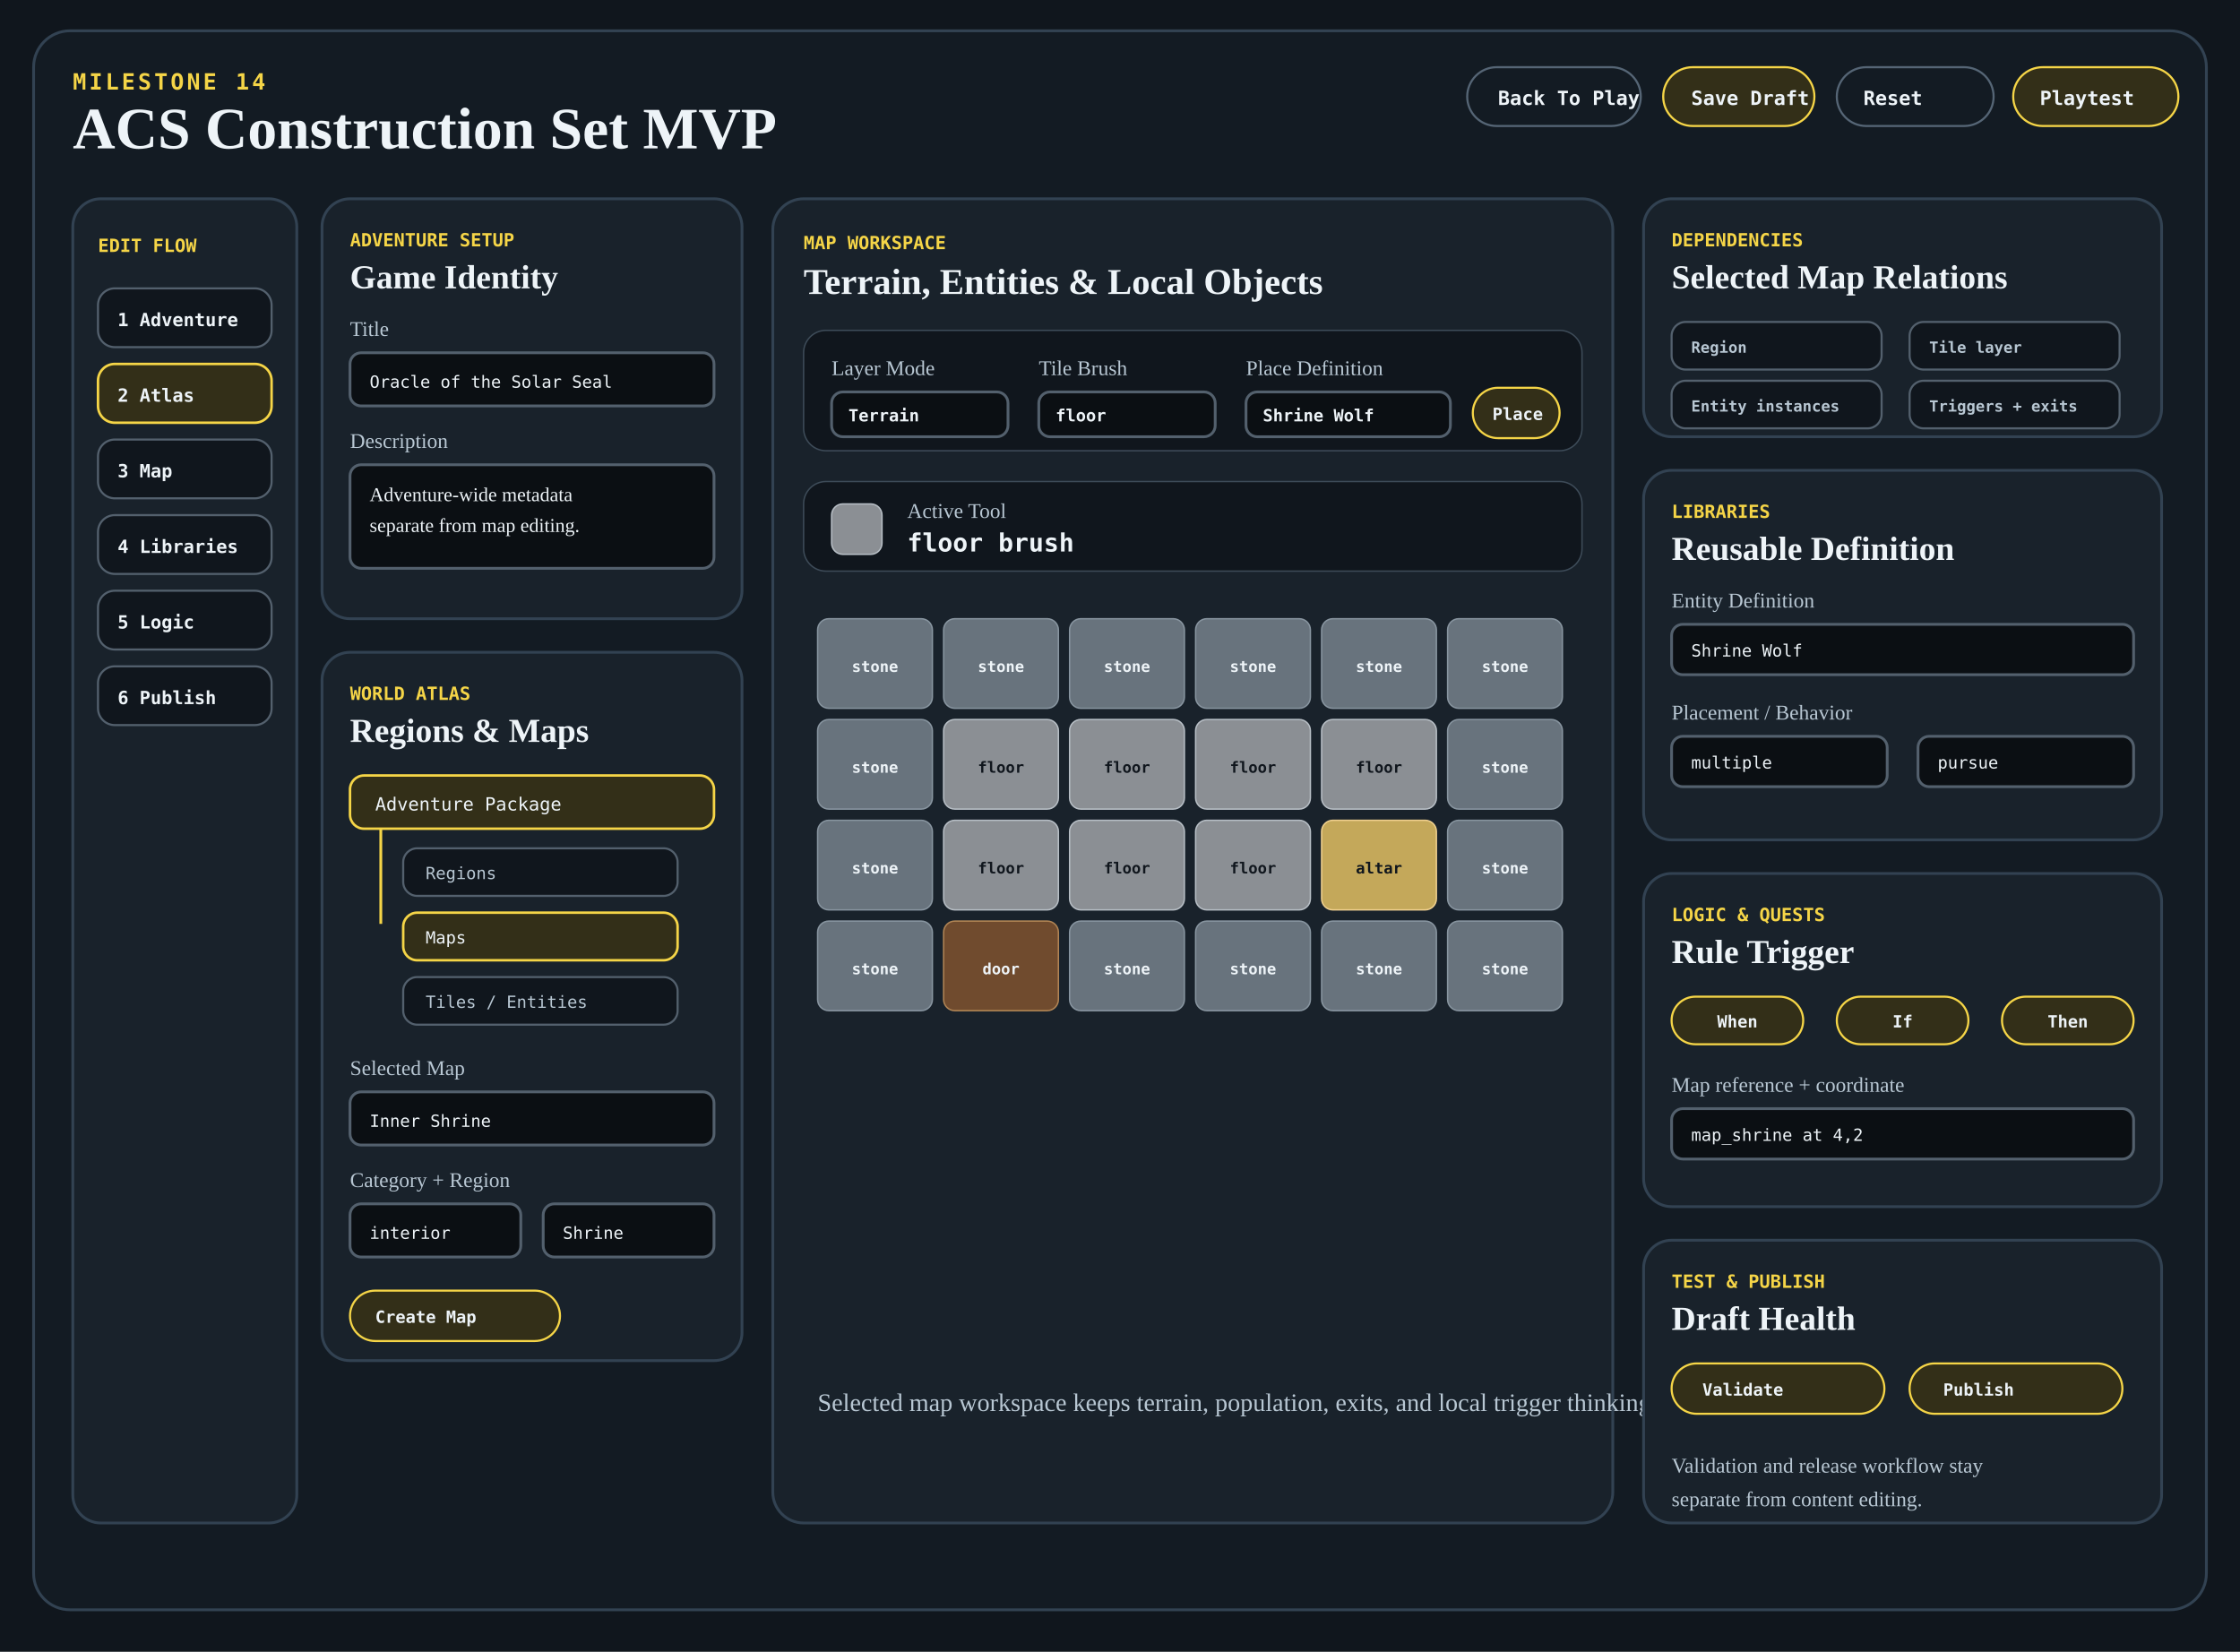
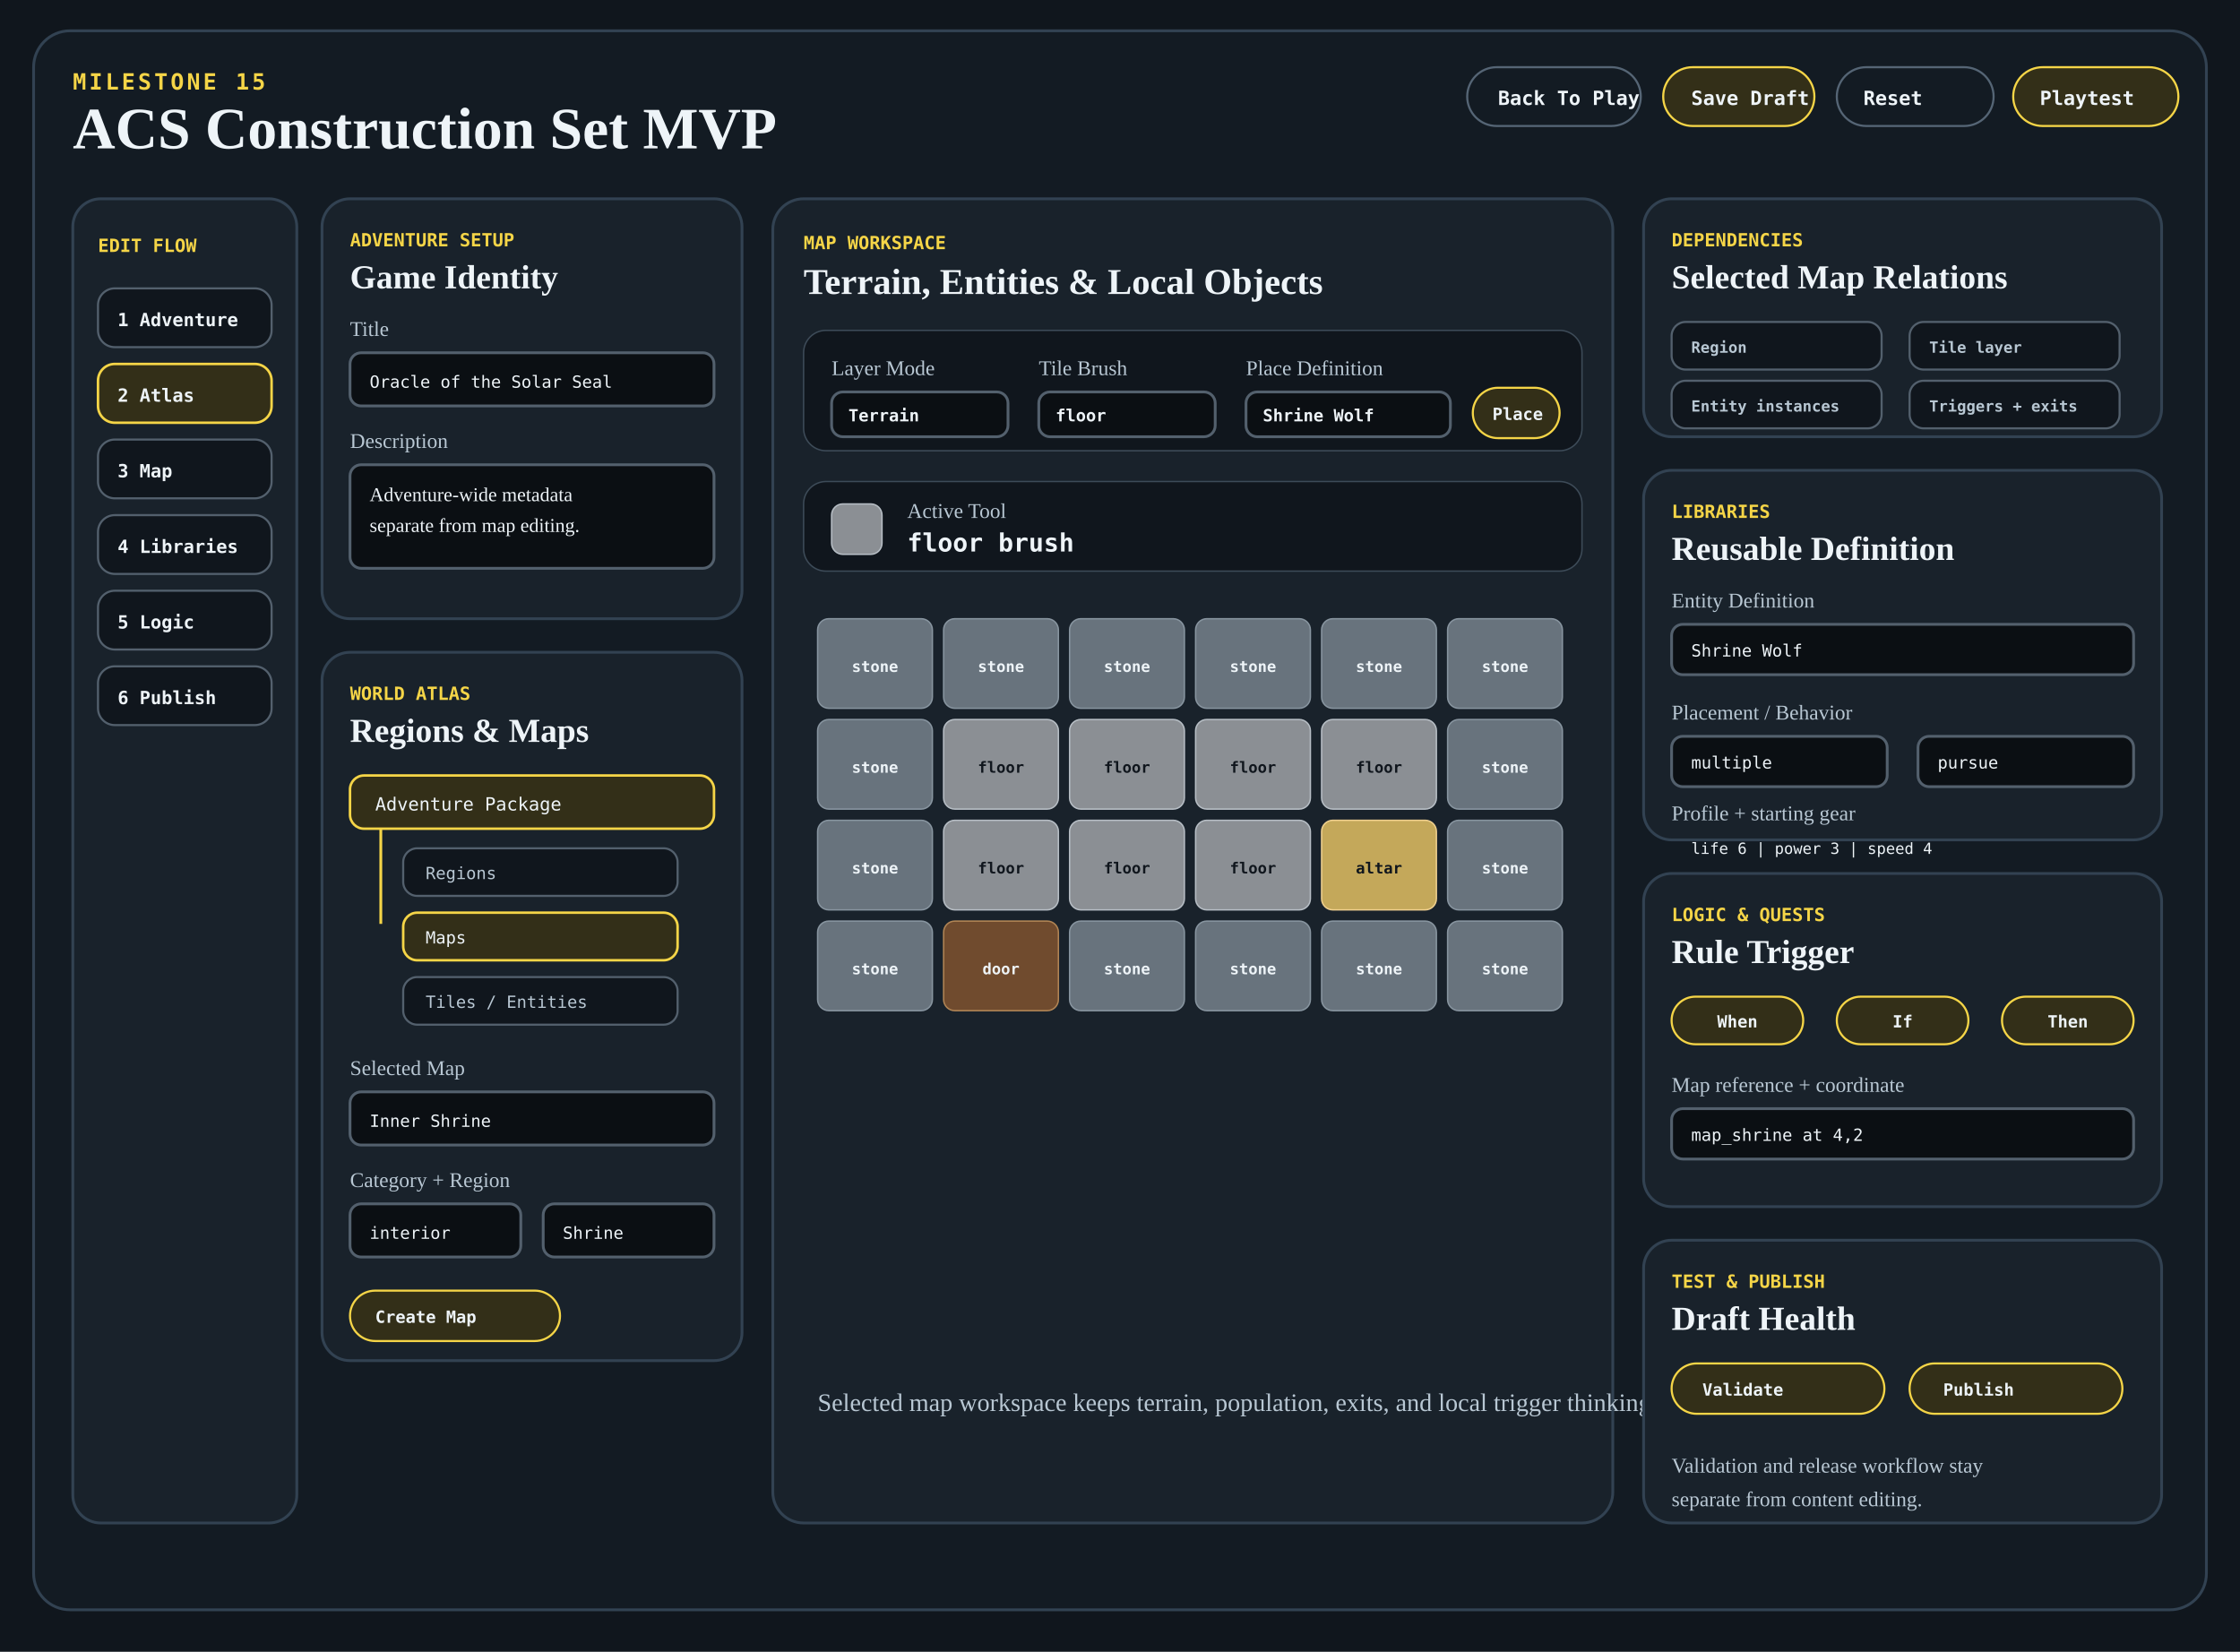
<svg xmlns="http://www.w3.org/2000/svg" width="1600" height="1180" viewBox="0 0 1600 1180">
  <defs>
    <style>
      .serif { font-family: Georgia, 'Times New Roman', serif; }
      .mono { font-family: 'Cascadia Mono', Consolas, monospace; }
      .muted { fill: #b8c7d3; }
      .text { fill: #eef4f8; }
      .gold { fill: #f5d547; }
      .panel { fill: #19222b; stroke: #324252; stroke-width: 2; }
      .field { fill: #0b0f13; stroke: #53606d; stroke-width: 2; }
      .button { fill: #332f18; stroke: #f5d547; stroke-width: 1.5; }
      .ghost { fill: none; stroke: #556575; stroke-width: 1.5; }
      .node { fill: #10161d; stroke: #53606d; stroke-width: 1.5; }
      .nodeActive { fill: #332f18; stroke: #f5d547; stroke-width: 1.8; }
      .cellText { font-family: 'Cascadia Mono', Consolas, monospace; font-size: 11px; font-weight: 700; }
    </style>
  </defs>
  <rect width="1600" height="1180" fill="#10161d" />
  <rect x="24" y="22" width="1552" height="1128" rx="26" fill="#131b23" stroke="#324252" stroke-width="2" />
-   <text x="52" y="64" class="mono gold" font-size="16" font-weight="700" letter-spacing="2">MILESTONE 14</text>
+   <text x="52" y="64" class="mono gold" font-size="16" font-weight="700" letter-spacing="2">MILESTONE 15</text>
  <text x="52" y="106" class="serif text" font-size="42" font-weight="700">ACS Construction Set MVP</text>
  <g class="mono" font-size="14" font-weight="700">
    <rect x="1048" y="48" width="124" height="42" rx="21" class="ghost" />
    <text x="1070" y="75" class="text">Back To Play</text>
    <rect x="1188" y="48" width="108" height="42" rx="21" class="button" />
    <text x="1208" y="75" class="text">Save Draft</text>
    <rect x="1312" y="48" width="112" height="42" rx="21" class="ghost" />
    <text x="1331" y="75" class="text">Reset</text>
    <rect x="1438" y="48" width="118" height="42" rx="21" class="button" />
    <text x="1457" y="75" class="text">Playtest</text>
  </g>
  <g transform="translate(52,142)">
    <rect x="0" y="0" width="160" height="946" rx="20" class="panel" />
    <text x="18" y="38" class="mono gold" font-size="13" font-weight="700">EDIT FLOW</text>
    <g class="mono" font-size="13" font-weight="700">
      <rect x="18" y="64" width="124" height="42" rx="12" class="node" />
      <text x="32" y="91" class="text">1 Adventure</text>
      <rect x="18" y="118" width="124" height="42" rx="12" class="nodeActive" />
      <text x="32" y="145" class="text">2 Atlas</text>
      <rect x="18" y="172" width="124" height="42" rx="12" class="node" />
      <text x="32" y="199" class="text">3 Map</text>
      <rect x="18" y="226" width="124" height="42" rx="12" class="node" />
      <text x="32" y="253" class="text">4 Libraries</text>
      <rect x="18" y="280" width="124" height="42" rx="12" class="node" />
      <text x="32" y="307" class="text">5 Logic</text>
      <rect x="18" y="334" width="124" height="42" rx="12" class="node" />
      <text x="32" y="361" class="text">6 Publish</text>
    </g>
  </g>
  <g transform="translate(230,142)">
    <rect x="0" y="0" width="300" height="300" rx="20" class="panel" />
    <text x="20" y="34" class="mono gold" font-size="13" font-weight="700">ADVENTURE SETUP</text>
    <text x="20" y="64" class="serif text" font-size="24" font-weight="700">Game Identity</text>
    <text x="20" y="98" class="serif muted" font-size="15">Title</text>
    <rect x="20" y="110" width="260" height="38" rx="8" class="field" />
    <text x="34" y="135" class="mono text" font-size="12">Oracle of the Solar Seal</text>
    <text x="20" y="178" class="serif muted" font-size="15">Description</text>
    <rect x="20" y="190" width="260" height="74" rx="8" class="field" />
    <text x="34" y="216" class="serif text" font-size="14">Adventure-wide metadata</text>
    <text x="34" y="238" class="serif text" font-size="14">separate from map editing.</text>
    <rect x="0" y="324" width="300" height="506" rx="20" class="panel" />
    <text x="20" y="358" class="mono gold" font-size="13" font-weight="700">WORLD ATLAS</text>
    <text x="20" y="388" class="serif text" font-size="24" font-weight="700">Regions &amp; Maps</text>
    <rect x="20" y="412" width="260" height="38" rx="10" class="nodeActive" />
    <text x="38" y="437" class="mono text" font-size="13">Adventure Package</text>
    <path d="M42 450 V518" stroke="#f5d547" stroke-width="2" />
    <rect x="58" y="464" width="196" height="34" rx="10" class="node" />
    <text x="74" y="486" class="mono muted" font-size="12">Regions</text>
    <rect x="58" y="510" width="196" height="34" rx="10" class="nodeActive" />
    <text x="74" y="532" class="mono text" font-size="12">Maps</text>
    <rect x="58" y="556" width="196" height="34" rx="10" class="node" />
    <text x="74" y="578" class="mono muted" font-size="12">Tiles / Entities</text>
    <text x="20" y="626" class="serif muted" font-size="15">Selected Map</text>
    <rect x="20" y="638" width="260" height="38" rx="8" class="field" />
    <text x="34" y="663" class="mono text" font-size="12">Inner Shrine</text>
    <text x="20" y="706" class="serif muted" font-size="15">Category + Region</text>
    <rect x="20" y="718" width="122" height="38" rx="8" class="field" />
    <text x="34" y="743" class="mono text" font-size="12">interior</text>
    <rect x="158" y="718" width="122" height="38" rx="8" class="field" />
    <text x="172" y="743" class="mono text" font-size="12">Shrine</text>
    <rect x="20" y="780" width="150" height="36" rx="18" class="button" />
    <text x="38" y="803" class="mono text" font-size="12" font-weight="700">Create Map</text>
  </g>
  <g transform="translate(552,142)">
    <rect x="0" y="0" width="600" height="946" rx="22" class="panel" />
    <text x="22" y="36" class="mono gold" font-size="13" font-weight="700">MAP WORKSPACE</text>
    <text x="22" y="68" class="serif text" font-size="26" font-weight="700">Terrain, Entities &amp; Local Objects</text>
    <rect x="22" y="94" width="556" height="86" rx="16" fill="#10161d" stroke="#3d4b58" />
    <g class="serif muted" font-size="15">
      <text x="42" y="126">Layer Mode</text>
      <text x="190" y="126">Tile Brush</text>
      <text x="338" y="126">Place Definition</text>
    </g>
    <g class="mono" font-size="12" font-weight="700">
      <rect x="42" y="138" width="126" height="32" rx="8" class="field" />
      <text x="54" y="159" class="text">Terrain</text>
      <rect x="190" y="138" width="126" height="32" rx="8" class="field" />
      <text x="202" y="159" class="text">floor</text>
      <rect x="338" y="138" width="146" height="32" rx="8" class="field" />
      <text x="350" y="159" class="text">Shrine Wolf</text>
      <rect x="500" y="135" width="62" height="36" rx="18" class="button" />
      <text x="514" y="158" class="text">Place</text>
    </g>
    <rect x="22" y="202" width="556" height="64" rx="16" fill="#10161d" stroke="#3d4b58" />
    <rect x="42" y="218" width="36" height="36" rx="8" fill="#8b8f94" stroke="#b7bec5" />
    <text x="96" y="228" class="serif muted" font-size="15">Active Tool</text>
    <text x="96" y="252" class="mono text" font-size="18" font-weight="700">floor brush</text>
    <g transform="translate(32,300)" class="cellText" text-anchor="middle">
      <g>
        <rect x="0" y="0" width="82" height="64" rx="8" fill="#68737d" stroke="#8895a0" />
        <text x="41" y="38" class="text">stone</text>
        <rect x="90" y="0" width="82" height="64" rx="8" fill="#68737d" stroke="#8895a0" />
        <text x="131" y="38" class="text">stone</text>
        <rect x="180" y="0" width="82" height="64" rx="8" fill="#68737d" stroke="#8895a0" />
        <text x="221" y="38" class="text">stone</text>
        <rect x="270" y="0" width="82" height="64" rx="8" fill="#68737d" stroke="#8895a0" />
        <text x="311" y="38" class="text">stone</text>
        <rect x="360" y="0" width="82" height="64" rx="8" fill="#68737d" stroke="#8895a0" />
        <text x="401" y="38" class="text">stone</text>
        <rect x="450" y="0" width="82" height="64" rx="8" fill="#68737d" stroke="#8895a0" />
        <text x="491" y="38" class="text">stone</text>
      </g>
      <g transform="translate(0,72)">
        <rect x="0" y="0" width="82" height="64" rx="8" fill="#68737d" stroke="#8895a0" />
        <text x="41" y="38" class="text">stone</text>
        <rect x="90" y="0" width="82" height="64" rx="8" fill="#8b8f94" stroke="#b7bec5" />
        <text x="131" y="38" fill="#10161d">floor</text>
        <rect x="180" y="0" width="82" height="64" rx="8" fill="#8b8f94" stroke="#b7bec5" />
        <text x="221" y="38" fill="#10161d">floor</text>
        <rect x="270" y="0" width="82" height="64" rx="8" fill="#8b8f94" stroke="#b7bec5" />
        <text x="311" y="38" fill="#10161d">floor</text>
        <rect x="360" y="0" width="82" height="64" rx="8" fill="#8b8f94" stroke="#b7bec5" />
        <text x="401" y="38" fill="#10161d">floor</text>
        <rect x="450" y="0" width="82" height="64" rx="8" fill="#68737d" stroke="#8895a0" />
        <text x="491" y="38" class="text">stone</text>
      </g>
      <g transform="translate(0,144)">
        <rect x="0" y="0" width="82" height="64" rx="8" fill="#68737d" stroke="#8895a0" />
        <text x="41" y="38" class="text">stone</text>
        <rect x="90" y="0" width="82" height="64" rx="8" fill="#8b8f94" stroke="#b7bec5" />
        <text x="131" y="38" fill="#10161d">floor</text>
        <rect x="180" y="0" width="82" height="64" rx="8" fill="#8b8f94" stroke="#b7bec5" />
        <text x="221" y="38" fill="#10161d">floor</text>
        <rect x="270" y="0" width="82" height="64" rx="8" fill="#8b8f94" stroke="#b7bec5" />
        <text x="311" y="38" fill="#10161d">floor</text>
        <rect x="360" y="0" width="82" height="64" rx="8" fill="#c4a85a" stroke="#f0d08e" />
        <text x="401" y="38" fill="#10161d">altar</text>
        <rect x="450" y="0" width="82" height="64" rx="8" fill="#68737d" stroke="#8895a0" />
        <text x="491" y="38" class="text">stone</text>
      </g>
      <g transform="translate(0,216)">
        <rect x="0" y="0" width="82" height="64" rx="8" fill="#68737d" stroke="#8895a0" />
        <text x="41" y="38" class="text">stone</text>
        <rect x="90" y="0" width="82" height="64" rx="8" fill="#704b2e" stroke="#b18555" />
        <text x="131" y="38" class="text">door</text>
        <rect x="180" y="0" width="82" height="64" rx="8" fill="#68737d" stroke="#8895a0" />
        <text x="221" y="38" class="text">stone</text>
        <rect x="270" y="0" width="82" height="64" rx="8" fill="#68737d" stroke="#8895a0" />
        <text x="311" y="38" class="text">stone</text>
        <rect x="360" y="0" width="82" height="64" rx="8" fill="#68737d" stroke="#8895a0" />
        <text x="401" y="38" class="text">stone</text>
        <rect x="450" y="0" width="82" height="64" rx="8" fill="#68737d" stroke="#8895a0" />
        <text x="491" y="38" class="text">stone</text>
      </g>
    </g>
    <text x="32" y="866" class="serif muted" font-size="18">Selected map workspace keeps terrain, population, exits, and local trigger thinking together.</text>
  </g>
  <g transform="translate(1174,142)">
    <rect x="0" y="0" width="370" height="170" rx="20" class="panel" />
    <text x="20" y="34" class="mono gold" font-size="13" font-weight="700">DEPENDENCIES</text>
    <text x="20" y="64" class="serif text" font-size="24" font-weight="700">Selected Map Relations</text>
    <g class="mono" font-size="11" font-weight="700">
      <rect x="20" y="88" width="150" height="34" rx="10" class="node" />
      <text x="34" y="110" class="muted">Region</text>
      <rect x="190" y="88" width="150" height="34" rx="10" class="node" />
      <text x="204" y="110" class="muted">Tile layer</text>
      <rect x="20" y="130" width="150" height="34" rx="10" class="node" />
      <text x="34" y="152" class="muted">Entity instances</text>
      <rect x="190" y="130" width="150" height="34" rx="10" class="node" />
      <text x="204" y="152" class="muted">Triggers + exits</text>
    </g>
    <rect x="0" y="194" width="370" height="264" rx="20" class="panel" />
    <text x="20" y="228" class="mono gold" font-size="13" font-weight="700">LIBRARIES</text>
    <text x="20" y="258" class="serif text" font-size="24" font-weight="700">Reusable Definition</text>
    <text x="20" y="292" class="serif muted" font-size="15">Entity Definition</text>
    <rect x="20" y="304" width="330" height="36" rx="8" class="field" />
    <text x="34" y="327" class="mono text" font-size="12">Shrine Wolf</text>
    <text x="20" y="372" class="serif muted" font-size="15">Placement / Behavior</text>
    <rect x="20" y="384" width="154" height="36" rx="8" class="field" />
    <text x="34" y="407" class="mono text" font-size="12">multiple</text>
    <rect x="196" y="384" width="154" height="36" rx="8" class="field" />
    <text x="210" y="407" class="mono text" font-size="12">pursue</text>
+     <text x="20" y="444" class="serif muted" font-size="15">Profile + starting gear</text>
+     <text x="34" y="468" class="mono text" font-size="11">life 6 | power 3 | speed 4</text>
+     <text x="34" y="490" class="mono text" font-size="11">skills: tracking, ambush</text>
    <rect x="0" y="482" width="370" height="238" rx="20" class="panel" />
    <text x="20" y="516" class="mono gold" font-size="13" font-weight="700">LOGIC &amp; QUESTS</text>
    <text x="20" y="546" class="serif text" font-size="24" font-weight="700">Rule Trigger</text>
    <g class="mono" font-size="12" font-weight="700" text-anchor="middle">
      <rect x="20" y="570" width="94" height="34" rx="17" class="button" />
      <text x="67" y="592" class="text">When</text>
      <rect x="138" y="570" width="94" height="34" rx="17" class="button" />
      <text x="185" y="592" class="text">If</text>
      <rect x="256" y="570" width="94" height="34" rx="17" class="button" />
      <text x="303" y="592" class="text">Then</text>
    </g>
    <text x="20" y="638" class="serif muted" font-size="15">Map reference + coordinate</text>
    <rect x="20" y="650" width="330" height="36" rx="8" class="field" />
    <text x="34" y="673" class="mono text" font-size="12">map_shrine at 4,2</text>
    <rect x="0" y="744" width="370" height="202" rx="20" class="panel" />
    <text x="20" y="778" class="mono gold" font-size="13" font-weight="700">TEST &amp; PUBLISH</text>
    <text x="20" y="808" class="serif text" font-size="24" font-weight="700">Draft Health</text>
    <rect x="20" y="832" width="152" height="36" rx="18" class="button" />
    <text x="42" y="855" class="mono text" font-size="12" font-weight="700">Validate</text>
    <rect x="190" y="832" width="152" height="36" rx="18" class="button" />
    <text x="214" y="855" class="mono text" font-size="12" font-weight="700">Publish</text>
    <text x="20" y="910" class="serif muted" font-size="15">Validation and release workflow stay</text>
    <text x="20" y="934" class="serif muted" font-size="15">separate from content editing.</text>
  </g>
</svg>
